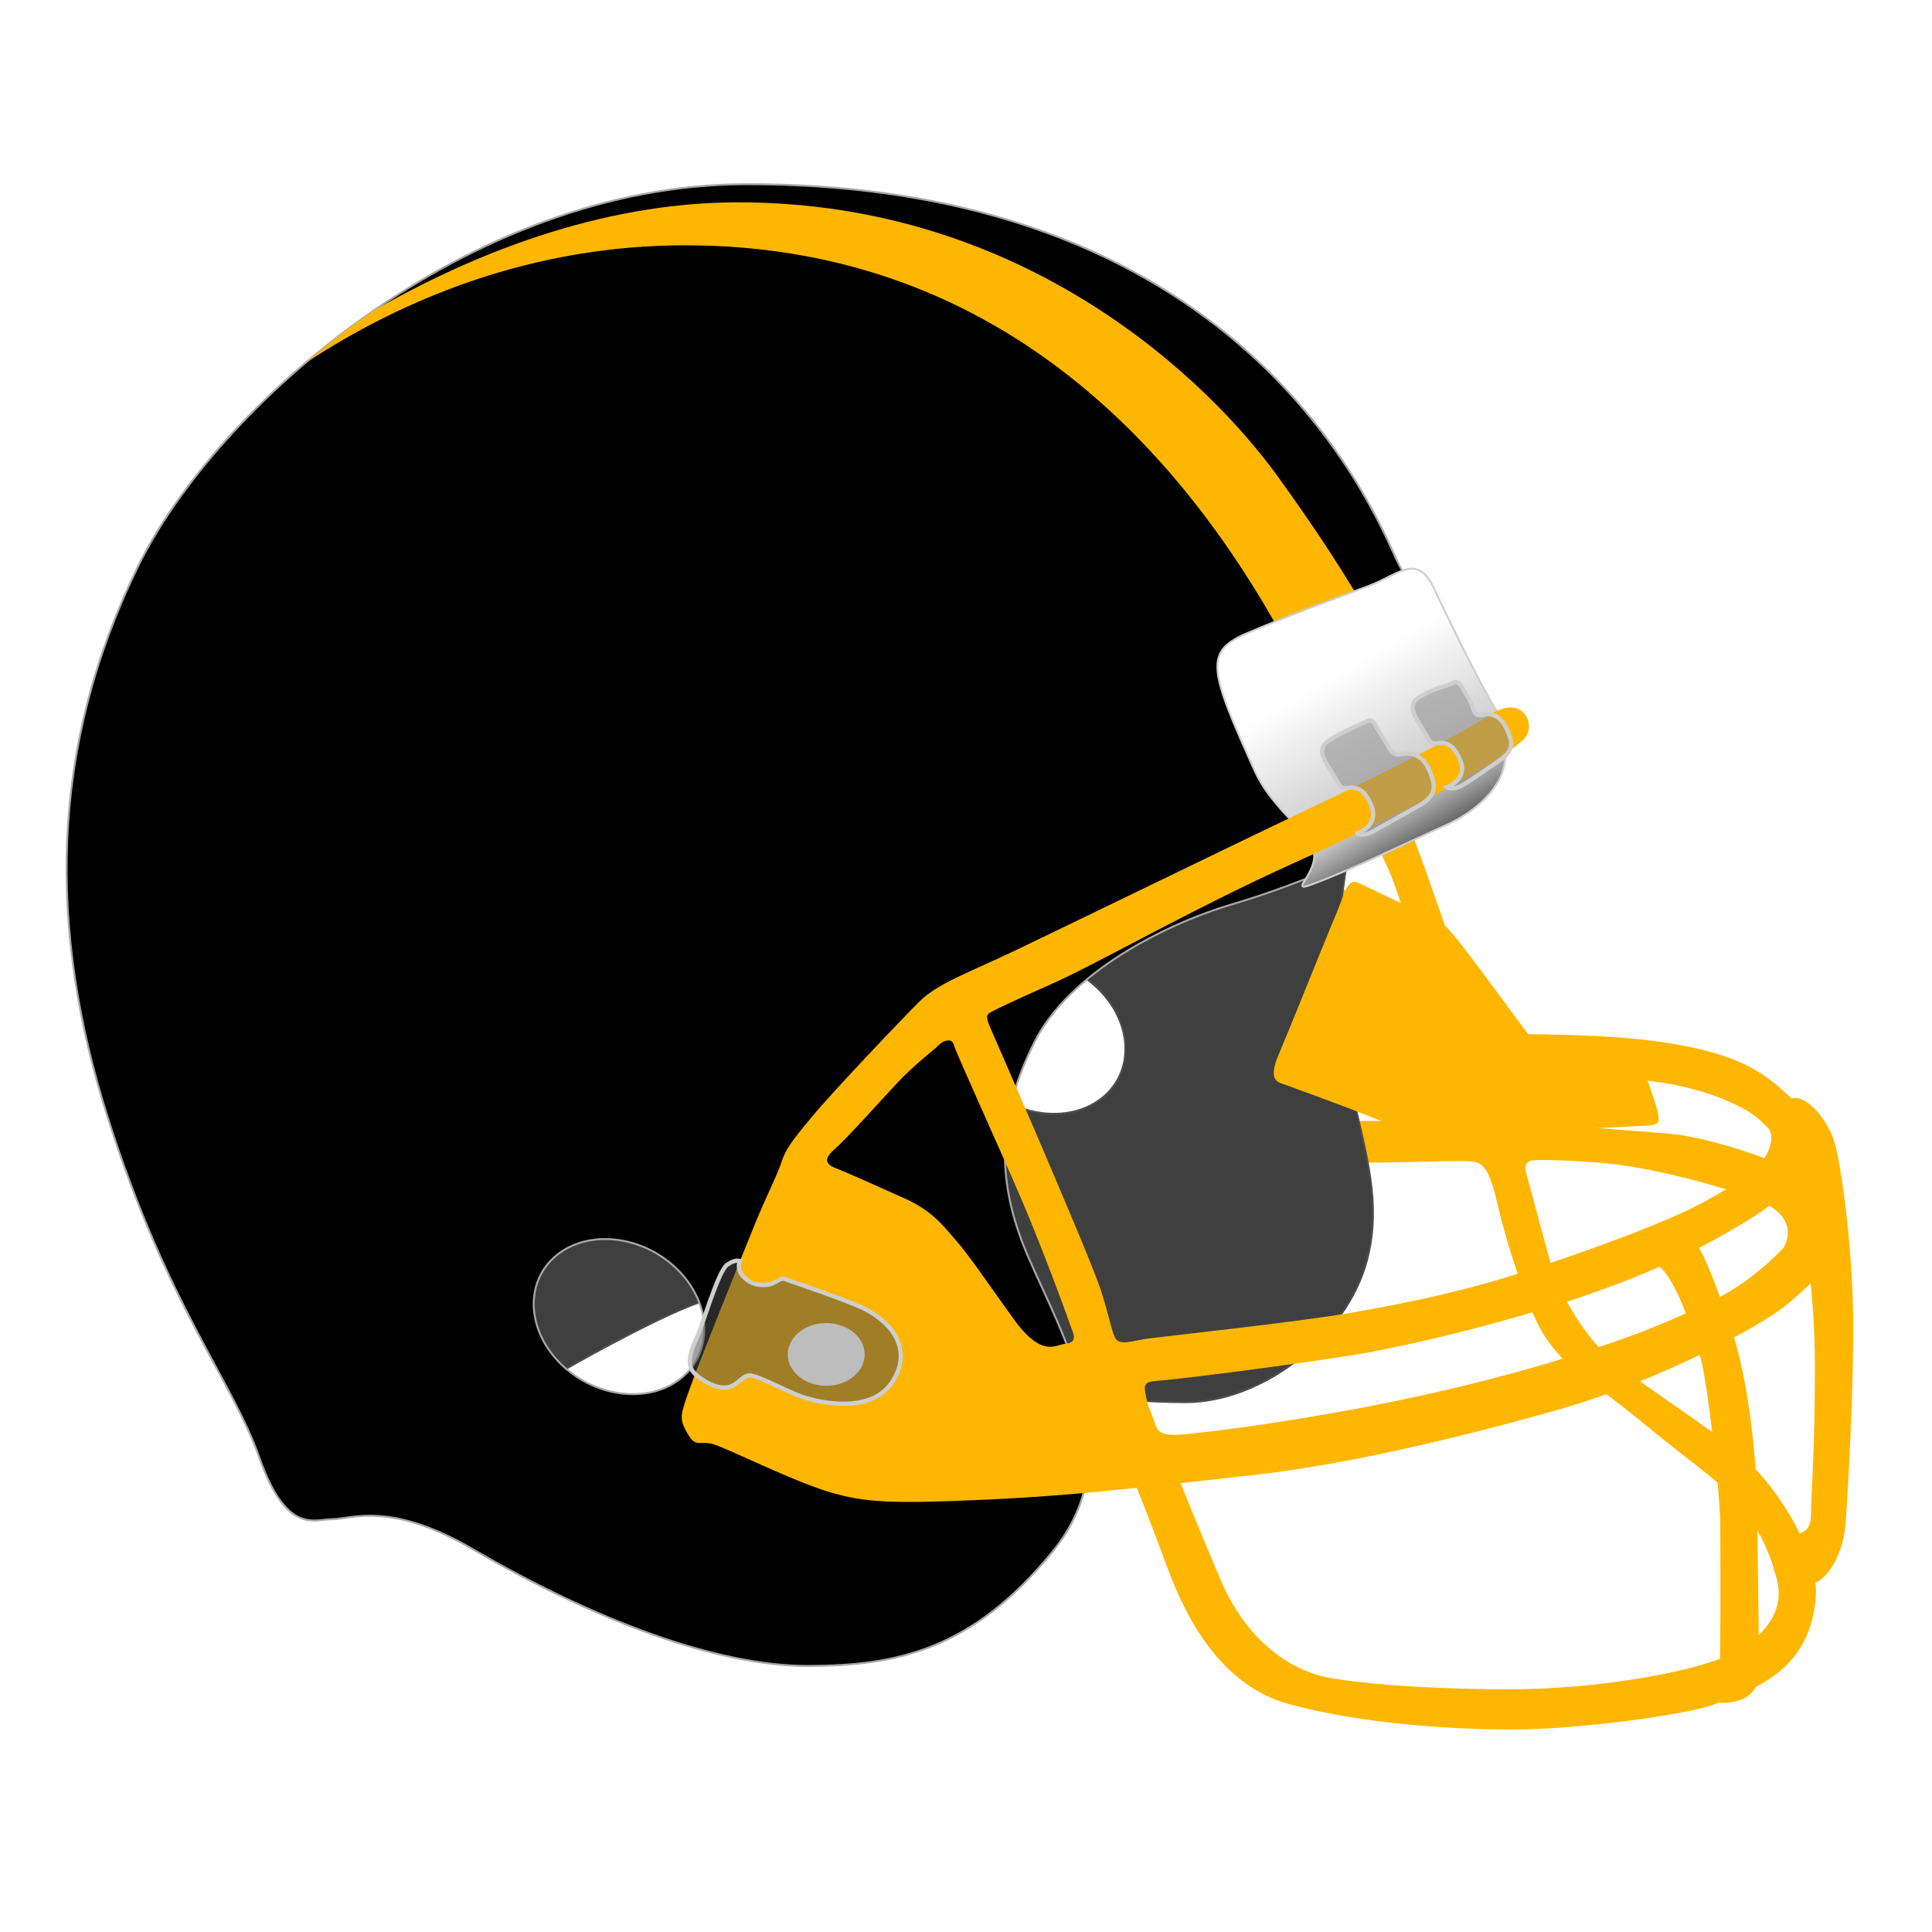
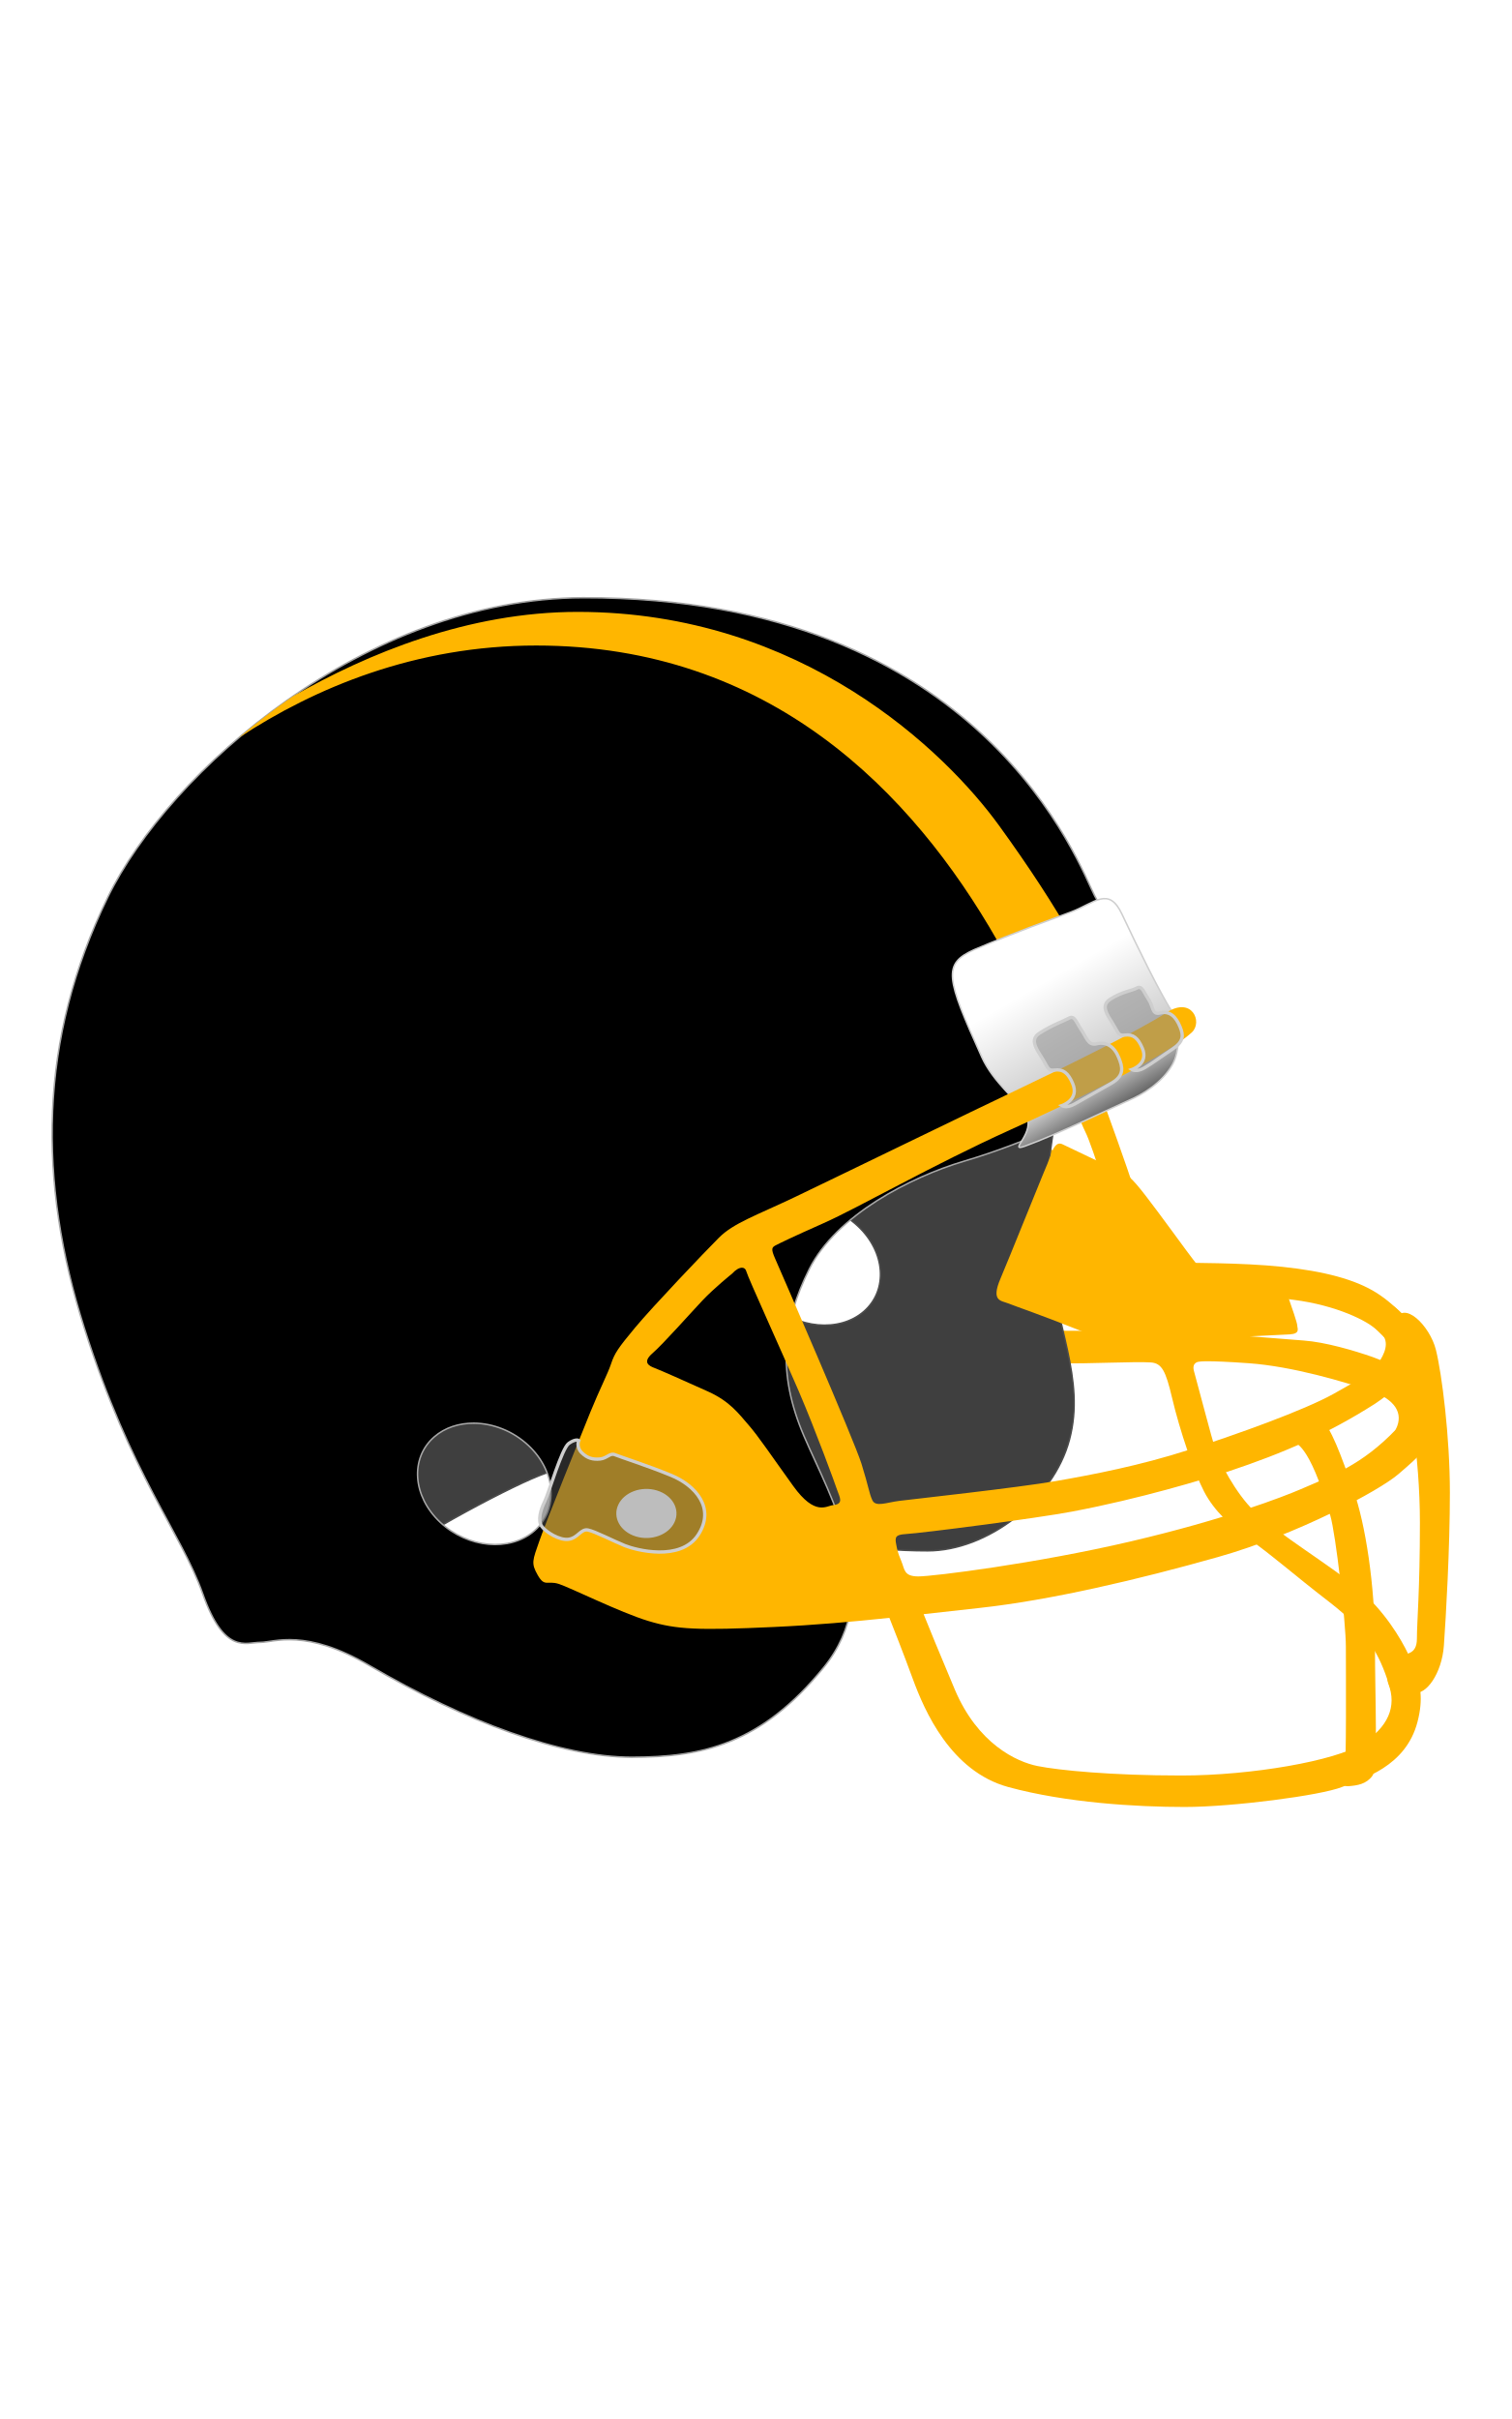
- <svg xmlns="http://www.w3.org/2000/svg" xmlns:xlink="http://www.w3.org/1999/xlink" width="1000" height="1000">
+ <svg xmlns="http://www.w3.org/2000/svg" xmlns:xlink="http://www.w3.org/1999/xlink" width="500" height="800" viewBox="0 0 1000 1000">
  <defs>
    <linearGradient id="linearGradient3896">
      <stop stop-color="#ffffff" offset="0" id="stop3898" />
      <stop stop-color="#c5c5c5" offset="0.761" id="stop3902" />
      <stop stop-color="#5d5d5d" offset="1" id="stop3900" />
    </linearGradient>
    <linearGradient xlink:href="#linearGradient3896" id="linearGradient3894" y2="0.842" x2="0.755" y1="0.301" x1="0.471" />
  </defs>
  <g>
    <g display="inline" id="layer3">
      <path fill="#ffb600" id="path3782" d="m935.426,819.526c7.933,1.983 18.51,-12.56 19.832,-31.071c1.322,-18.51 3.966,-64.125 3.966,-101.145c0,-37.02 -5.289,-78.668 -9.255,-94.534c-3.966,-15.866 -21.511,-33.555 -27.104,-19.171c-4.628,11.899 0.925,13.883 4.891,31.071c3.966,17.188 11.636,57.514 11.636,102.467c0,44.953 -1.983,65.447 -1.983,76.685c0,11.238 -7.933,9.255 -9.916,11.899c-1.983,2.644 -5.289,7.272 -4.628,13.222c0.661,5.95 12.56,10.577 12.56,10.577z" />
      <path fill="#ffb600" id="path3784" d="m709.889,374.656c6.56,16.763 37.9,101.309 44.459,124.631c6.56,23.323 6.758,23.277 10.204,30.611c1.641,3.494 4.873,4.795 11.661,5.102c10.946,0.495 44.459,0 72.155,2.915c27.696,2.915 48.241,8.34 62.227,17.146c13.985,8.806 24.863,22.273 27.453,29.006c2.59,6.734 -3.626,9.841 -9.841,8.288c-6.216,-1.554 -10.877,-6.216 -17.093,-12.431c-6.216,-6.216 -26.935,-16.575 -55.423,-20.201c-28.489,-3.626 -75.106,-6.734 -77.178,-6.734c-2.072,0 -3.626,-0.518 -3.108,4.662c0.518,5.18 3.626,16.575 5.18,19.683c1.554,3.108 1.554,4.144 10.359,4.144c8.806,0 56.977,4.144 71.48,5.18c14.503,1.036 33.668,6.734 45.582,10.877c11.913,4.144 26.417,12.949 32.632,18.647c6.216,5.698 9.841,13.467 9.841,19.683c0,6.216 -1.554,13.467 -5.698,19.165c-4.144,5.698 -9.323,6.216 -13.467,3.108c-4.144,-3.108 -12.949,-2.59 -7.77,-12.949c5.18,-10.359 -0.518,-19.683 -17.093,-25.381c-16.575,-5.698 -51.279,-16.057 -80.286,-18.129c-29.006,-2.072 -32.632,-1.036 -32.632,-1.036c0,0 -5.312,0.035 -3.626,6.216c4.662,17.093 11.395,42.992 13.985,51.279c2.59,8.288 13.445,29.413 25.899,41.438c15.021,14.503 51.797,36.776 68.89,51.279c17.093,14.503 27.971,32.632 33.15,43.51c5.18,10.877 6.216,11.913 7.252,18.129c1.036,6.216 -1.554,15.021 -5.18,14.503c-3.626,-0.518 -8.805,6.734 -15.021,-12.949c-6.216,-19.683 -14.503,-35.222 -39.366,-54.387c-24.863,-19.165 -37.294,-30.56 -52.833,-41.438c-11.79,-8.253 -23.309,-18.647 -30.042,-31.596c-6.734,-12.949 -16.055,-40.133 -21.237,-62.157c-4.144,-17.611 -6.734,-22.791 -13.985,-23.309c-10.346,-0.739 -44.028,1.036 -58.013,0.518c-13.985,-0.518 -27.971,-0.518 -42.992,-1.554c-15.021,-1.036 -25.381,-18.647 -3.108,-19.683c22.273,-1.036 98.415,0.518 101.523,0c3.108,-0.518 3.626,-1.554 2.072,-5.18c-1.554,-3.626 -5.698,-19.165 -6.734,-21.755c-1.036,-2.59 -7.77,-0.518 -14.503,-1.554c-6.734,-1.036 -19.165,-7.77 -33.15,-45.582c-13.985,-37.812 -33.15,-27.97 -33.15,-27.97c0,0 -2.59,4.662 -17.611,5.18c-15.021,0.518 -18.647,-8.806 -10.359,-12.431c8.288,-3.626 24.863,-10.359 36.776,-11.913c11.913,-1.554 24.345,4.144 29.006,14.503c4.662,10.359 18.647,40.92 22.791,47.653c4.144,6.734 3.286,5.572 6.216,7.77c6.216,4.662 7.252,0 1.554,-12.949c-5.698,-12.949 -18.129,-56.459 -23.827,-67.854c-5.698,-11.395 -21.237,-56.459 -26.417,-69.408c-5.18,-12.949 6.734,-22.791 11.913,-14.503c5.18,8.288 6.483,10.208 6.483,10.208z" />
      <path fill="#3f3f3f" stroke="#4c4c4c" stroke-width="1px" id="path4390" d="m578.562,382.5c-16.029,0.023 -32.59,0.75 -49.062,2.531c-87.853,9.498 -257.642,86.679 -324.125,175.719c-66.483,89.04 -5.938,169.75 -5.938,169.75c0,0 19.005,34.433 38,15.438c18.995,-18.995 86.663,-55.784 113.969,-67.656c27.306,-11.872 72.419,-24.929 123.469,8.312c51.05,33.242 99.729,39.156 138.906,39.156c39.178,0 83.096,-33.229 93.781,-73.594c10.685,-40.365 -9.501,-74.794 -14.25,-125.844c-4.749,-51.05 7.127,-98.539 14.25,-130.594c0,0 -59.541,-13.317 -129,-13.219zm-47.125,113.75c12.564,0.058 25.877,5.095 36.156,14.75c18.274,17.164 20.015,42.447 3.875,56.469c-16.14,14.021 -44.038,11.477 -62.312,-5.688c-18.274,-17.164 -20.015,-42.447 -3.875,-56.469c7.061,-6.134 16.384,-9.108 26.156,-9.062z" />
      <path fill="#000000" stroke="#a7a7a7" id="path4388" d="m385.844,95.344c-143.993,0.267 -274.14,114.998 -314.625,198.281c-45.737,94.088 -46.273,187.556 -15.406,284.906c30.867,97.351 64.097,135.354 78.344,175.719c14.246,40.365 28.502,32.062 38,32.062c9.498,0 29.667,-9.494 72.406,15.438c64.025,37.348 127.043,60.531 173.344,60.531c46.301,0 85.479,-8.294 127.031,-59.344c41.552,-51.05 4.746,-111.604 -13.062,-153.156c-17.808,-41.552 -14.246,-74.79 3.562,-110.406c17.808,-35.616 66.965,-60.8 102.094,-71.25c42.032,-12.503 70.736,-27.487 104.834,-42.74c34.499,-15.432 35.258,-34.421 28.135,-49.854c-7.123,-15.434 -36.815,-65.286 -46.312,-83.094c-9.498,-17.808 -72.411,-197.587 -338.344,-197.094zm-72.375,546c12.564,0.058 25.877,5.095 36.156,14.75c18.274,17.164 20.015,42.447 3.875,56.469c-16.14,14.021 -44.038,11.446 -62.312,-5.719c-18.274,-17.164 -20.015,-42.447 -3.875,-56.469c7.061,-6.134 16.384,-9.076 26.156,-9.031z" />
      <path fill="#ffb600" id="path3790" d="m382.188,104.719c-72.444,0 -139.15,27.611 -188.562,55.938c-12.58,8.649 -24.52,17.848 -35.719,27.375c50.47,-33.233 117.205,-61.062 196.812,-61.062c154.449,0 248.726,96.607 304.969,195.031c42.568,74.493 44.696,108.016 40.312,122.688c12.953,-5.751 25.535,-11.694 38.812,-17.688c8.204,-20.01 4.103,-67.841 -77.812,-180.906c-35.174,-48.55 -129.955,-141.375 -278.812,-141.375z" />
      <path fill="url(#linearGradient3894)" stroke="#cecece" stroke-width="1px" id="path3786" d="m644.519,328.142c27.921,-11.862 50.3,-19.686 64.264,-25.004c15.677,-5.971 24.766,-17.087 33.503,1.527c11.307,24.089 24.897,51.377 32.463,63.466c6.845,10.937 5.621,27.593 0.98,35.901c-6.983,12.499 -20.422,20.123 -28.417,23.55c-7.995,3.426 -48.282,23.008 -69.217,30.514c-12.128,4.348 7.857,-8.937 0.477,-21.183c-5.679,-9.424 -21.435,-20.902 -29.048,-37.749c-23.747,-52.546 -26.022,-61.578 -5.005,-71.022z" />
      <path fill="#ffb600" id="path2990" d="m771.534,369.879c-16.945,11.202 -68.442,36.627 -97.69,50.496c-28.62,13.566 -122.779,59.383 -147.906,71.375c-25.127,11.992 -40.542,17.136 -50.25,26.844c-9.708,9.708 -43.954,45.669 -55.375,59.375c-11.421,13.706 -13.716,17.147 -16,24c-2.284,6.853 -7.437,16.55 -13.719,31.969c-6.282,15.419 -29.119,71.959 -33.688,85.094c-4.569,13.134 -5.694,14.849 -1.125,22.844c4.569,7.995 6.264,3.435 13.688,5.719c7.424,2.284 40.561,18.852 59.406,24.562c18.845,5.711 33.13,6.284 82.812,4c27.84,-1.28 52.278,-3.492 76.719,-6.062c2.36,5.937 9.087,22.917 15.5,40.406c7.635,20.824 24.979,61.088 63.156,71.5c38.177,10.412 84.695,13.188 116.625,13.188c31.93,0 90.211,-7.634 104.094,-13.188c13.883,-5.553 42.264,-13.38 50,-43.031c4.056,-15.547 1.885,-25.298 -2.08,-35.17c-3.372,-8.399 -21.002,-0.193 -17.214,9.737c5.852,15.342 -0.165,28.89 -17.518,39.996c-17.353,11.106 -72.868,20.844 -119.375,20.844c-46.507,0 -81.211,-3.473 -95.094,-6.25c-13.883,-2.777 -39.573,-14.593 -54.844,-50.688c-10.68,-25.243 -17.383,-41.784 -20.594,-49.781c11.816,-1.319 23.861,-2.689 36.531,-4.062c47.398,-5.14 105.65,-18.871 158.188,-33.719c52.538,-14.848 106.78,-43.962 119.344,-54.812c12.563,-10.85 26.99,-22.319 24.562,-38.844c-0.955,-6.502 -4.357,-7.995 -9,-7.156c-4.043,0.73 -6.904,5.686 -17.125,16.406c-22.554,23.654 -42.838,30.789 -63.156,39.594c-10.722,4.646 -49.937,19.89 -112.438,34.5c-62.5,14.61 -130.666,23.125 -140.406,23.125c-9.74,0 -8.989,-4.718 -11.188,-9.938c-2.755,-6.542 -2.792,-7.979 -3.438,-11.156c-0.977,-4.806 -0.551,-6.5 6.094,-6.906c11.755,-0.718 86.425,-10.379 110.219,-14.875c45.738,-8.642 86.735,-21.255 103.375,-26.531c37.069,-12.382 65.587,-24.84 96.75,-44.594c10.695,-7.127 21.536,-16.257 28,-26.344c6.985,-10.901 -0.267,-25.244 -12.812,-36.344c-12.097,-10.703 -21.719,-4.577 -21.719,0.562c0,5.14 2.303,8.579 9.156,13.719c6.853,5.14 5.694,11.982 1.125,19.406c-4.568,7.424 -11.389,11.435 -30.969,22.312c-19.579,10.877 -63.63,26.666 -95.719,37c-32.088,10.334 -63.076,16.305 -88.094,20.656c-25.018,4.351 -94.642,11.975 -103.344,13.062c-8.702,1.088 -15.762,4.332 -17.938,-0.562c-2.175,-4.895 -2.199,-8.134 -7.094,-23.906c-4.895,-15.772 -53.97,-128.605 -57.062,-135.562c-3.092,-6.957 -2.311,-7.704 0.781,-9.25c3.092,-1.546 8.563,-4.344 31.344,-14.469c22.781,-10.125 72.297,-38.551 123.188,-61.594c33.793,-15.301 100.864,-46.801 120.242,-64.494c7.499,-6.847 0.084,-24.249 -16.928,-13.003zm-280.596,168.621c1.395,0.026 2.433,0.856 2.844,2.5c0.94,3.759 23.474,53.065 34.75,79.375c11.276,26.31 23.966,61.084 25.375,65.312c1.409,4.228 4.731,9.182 -2.812,9.875c-4.385,0.403 -11.748,7.515 -26.312,-12.688c-14.564,-20.202 -23.016,-32.889 -29.594,-40.406c-6.577,-7.517 -12.217,-15.516 -26.781,-22.094c-14.564,-6.577 -31.491,-14.091 -35.25,-15.5c-3.759,-1.409 -8.453,-3.736 -1.406,-9.844c7.047,-6.108 24.919,-26.325 32.906,-34.781c7.987,-8.457 19.719,-17.844 19.719,-17.844c2.378,-2.643 4.769,-3.939 6.562,-3.906zm210.409,-82.09c0.506,0.033 1.041,0.191 1.625,0.469c7.228,3.439 34.474,16.544 39.844,18.781c5.369,2.237 11.169,9.83 23.25,25.938c12.081,16.108 27.744,38.483 32.219,42.062c4.474,3.58 13.864,8.957 22.812,8.062c8.949,-0.895 27.305,-4.918 30.438,4.031c3.132,8.949 6.719,19.241 6.719,21.031c0,1.79 2.222,5.365 -4.938,5.812c-7.159,0.447 -64.862,3.136 -82.312,4.031c-17.45,0.895 -32.234,3.125 -56.844,-6.719c-24.609,-9.844 -42.932,-16.116 -47.406,-17.906c-4.474,-1.79 -11.202,-1.328 -4.938,-16.094c6.264,-14.766 24.17,-59.499 27.75,-68c3.58,-8.501 3.676,-8.821 5.125,-12.75c1.372,-3.721 3.111,-8.98 6.656,-8.75z" />
      <path fill="#ffb600" id="path3780" d="m854.17,640.372c-1.79,5.817 -1.79,11.517 0.447,12.859c2.237,1.342 11.047,0.029 25.504,49.219c3.591,12.218 10.291,70.696 10.291,86.804c0,16.108 0.447,80.092 -0.895,83.672c-1.342,3.58 -3.132,8.949 2.685,8.501c5.817,-0.447 11.634,-1.342 15.661,-6.712c4.027,-5.369 1.79,-49.666 1.79,-87.699c0,-38.033 -6.264,-79.198 -14.318,-101.57c-8.054,-22.372 -14.766,-42.06 -22.372,-47.876c-7.607,-5.817 -17.432,-1.62 -18.793,2.802z" />
      <path fill="#898989" fill-opacity="0.529" stroke="#cecece" stroke-width="2.2" stroke-miterlimit="4" id="path3788" d="m702.53,431.292c0,0 11.778,-3.804 7.14,-14.627c-2.941,-6.861 -6.184,-9.663 -11.982,-8.89c-4.598,0.613 -4.252,-1.546 -8.117,-7.73c-3.865,-6.184 -8.503,-12.369 -1.933,-16.62c8.292,-5.366 16.234,-8.117 19.712,-10.049c3.479,-1.933 4.638,2.706 7.73,7.344c3.717,5.188 4.645,11.08 10.436,9.663c6.325,-1.547 11.641,1.637 14.688,9.276c2.241,5.62 4.374,11.656 -5.289,17.068c-7.296,4.086 -18.532,10.375 -23.943,13.467c-5.411,3.092 -8.443,1.099 -8.443,1.099z" />
      <path fill="#898989" fill-opacity="0.529" stroke="#cecece" stroke-width="2.2" stroke-miterlimit="4" id="path3796" d="m748.81,407.442c0,0 11.413,-3.689 6.919,-14.183c-2.849,-6.653 -5.993,-9.37 -11.611,-8.62c-4.455,0.594 -4.12,-1.499 -7.865,-7.496c-3.745,-5.997 -8.24,-11.993 -1.873,-16.116c8.036,-5.203 14.389,-5.633 17.759,-7.507c3.371,-1.874 4.495,2.624 7.491,7.121c3.602,5.031 2.263,10.744 7.875,9.37c6.129,-1.5 10.385,2.035 13.338,9.442c2.172,5.449 2.448,9.513 -5.573,14.76c-6.782,4.436 -13.036,9.165 -18.279,12.164c-5.244,2.998 -8.181,1.065 -8.181,1.065z" />
      <path fill="#4c4c4c" fill-opacity="0.531" stroke="#cecece" stroke-width="2.2" stroke-miterlimit="4" id="path3860" d="m382.9,652.806c0,0 -1.879,-1.409 -6.577,1.879c-4.698,3.289 -13.155,32.887 -15.974,38.525c-2.819,5.638 -4.698,12.685 -1.879,16.444c2.819,3.759 11.745,9.396 17.853,8.457c6.108,-0.94 7.987,-7.047 12.685,-6.108c4.698,0.94 17.383,7.517 24.43,10.336c7.047,2.819 36.646,10.806 48.391,-7.047c11.745,-17.853 -1.879,-32.887 -17.853,-39.465c-15.974,-6.577 -33.827,-12.215 -37.115,-13.625c-3.289,-1.409 -5.168,2.349 -9.866,2.819c-4.698,0.47 -8.457,-0.47 -12.215,-4.228c-3.759,-3.759 -1.879,-7.987 -1.879,-7.987z" />
      <path fill="#bdbdbd" fill-rule="nonzero" id="path3862" d="m446.279,706.778a18.625,15.194 0 1 1 -37.251,-11.451a18.625,15.194 0 1 1 37.251,11.451z" />
    </g>
  </g>
</svg>
